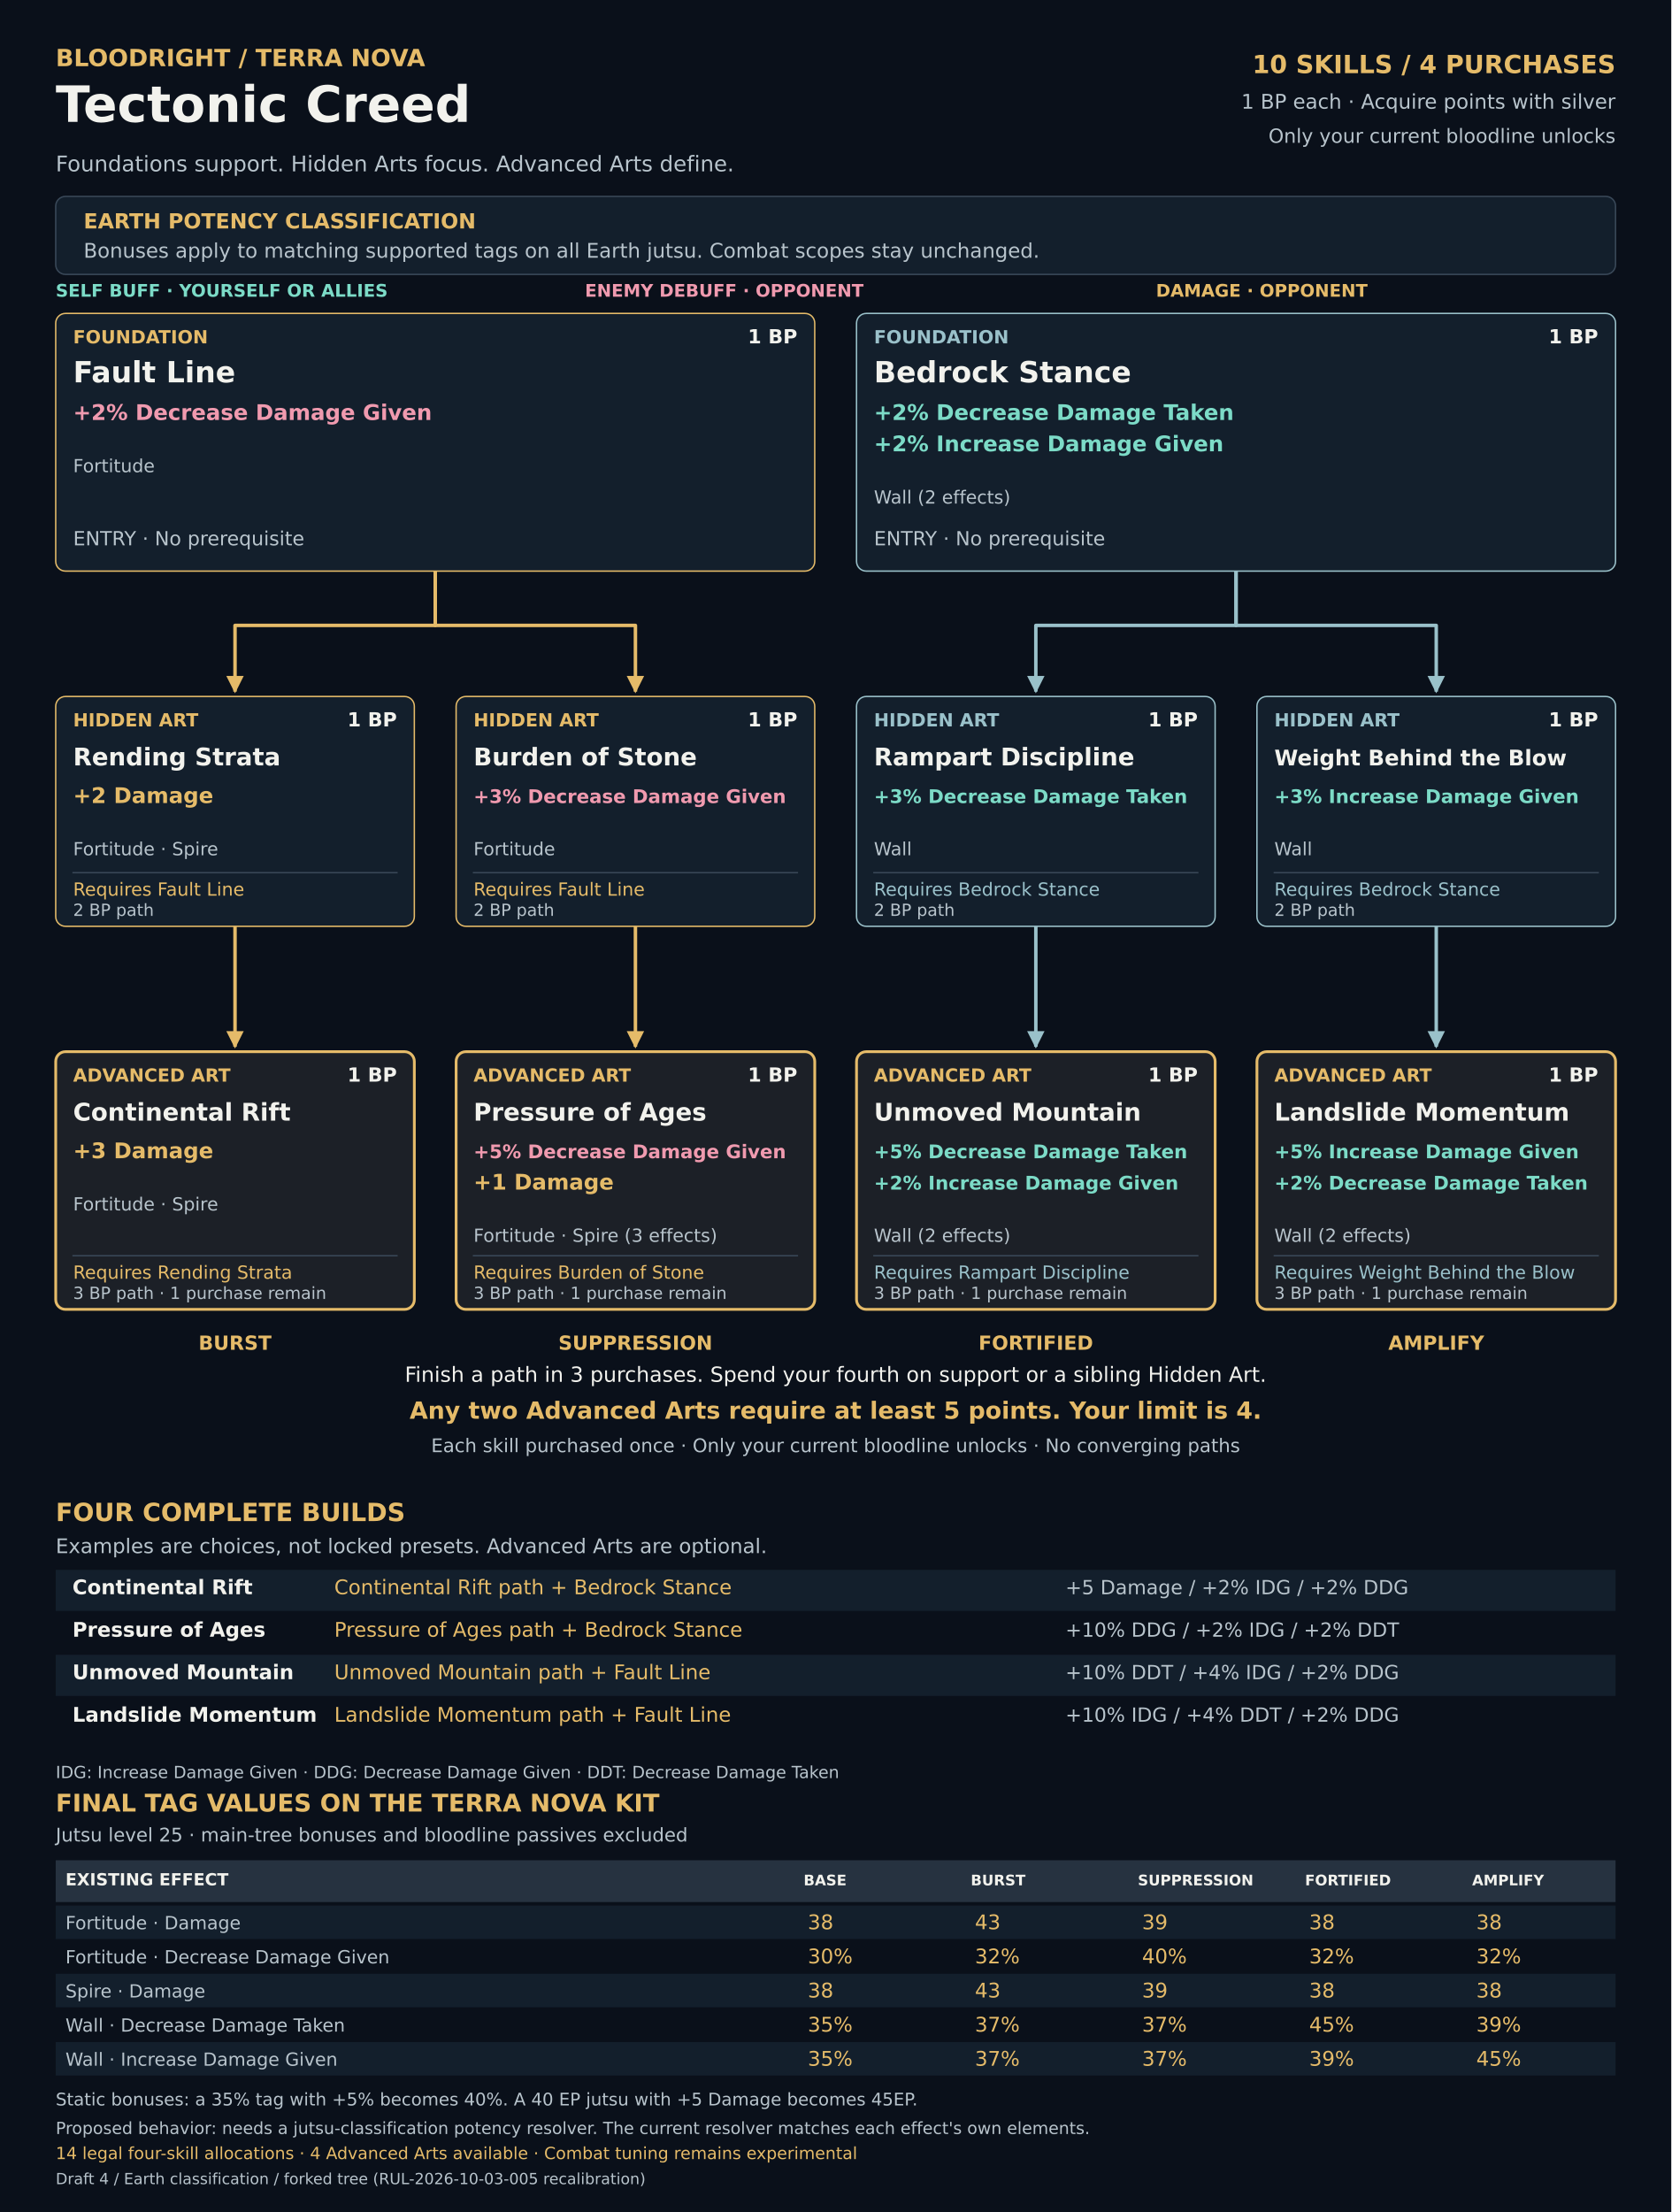
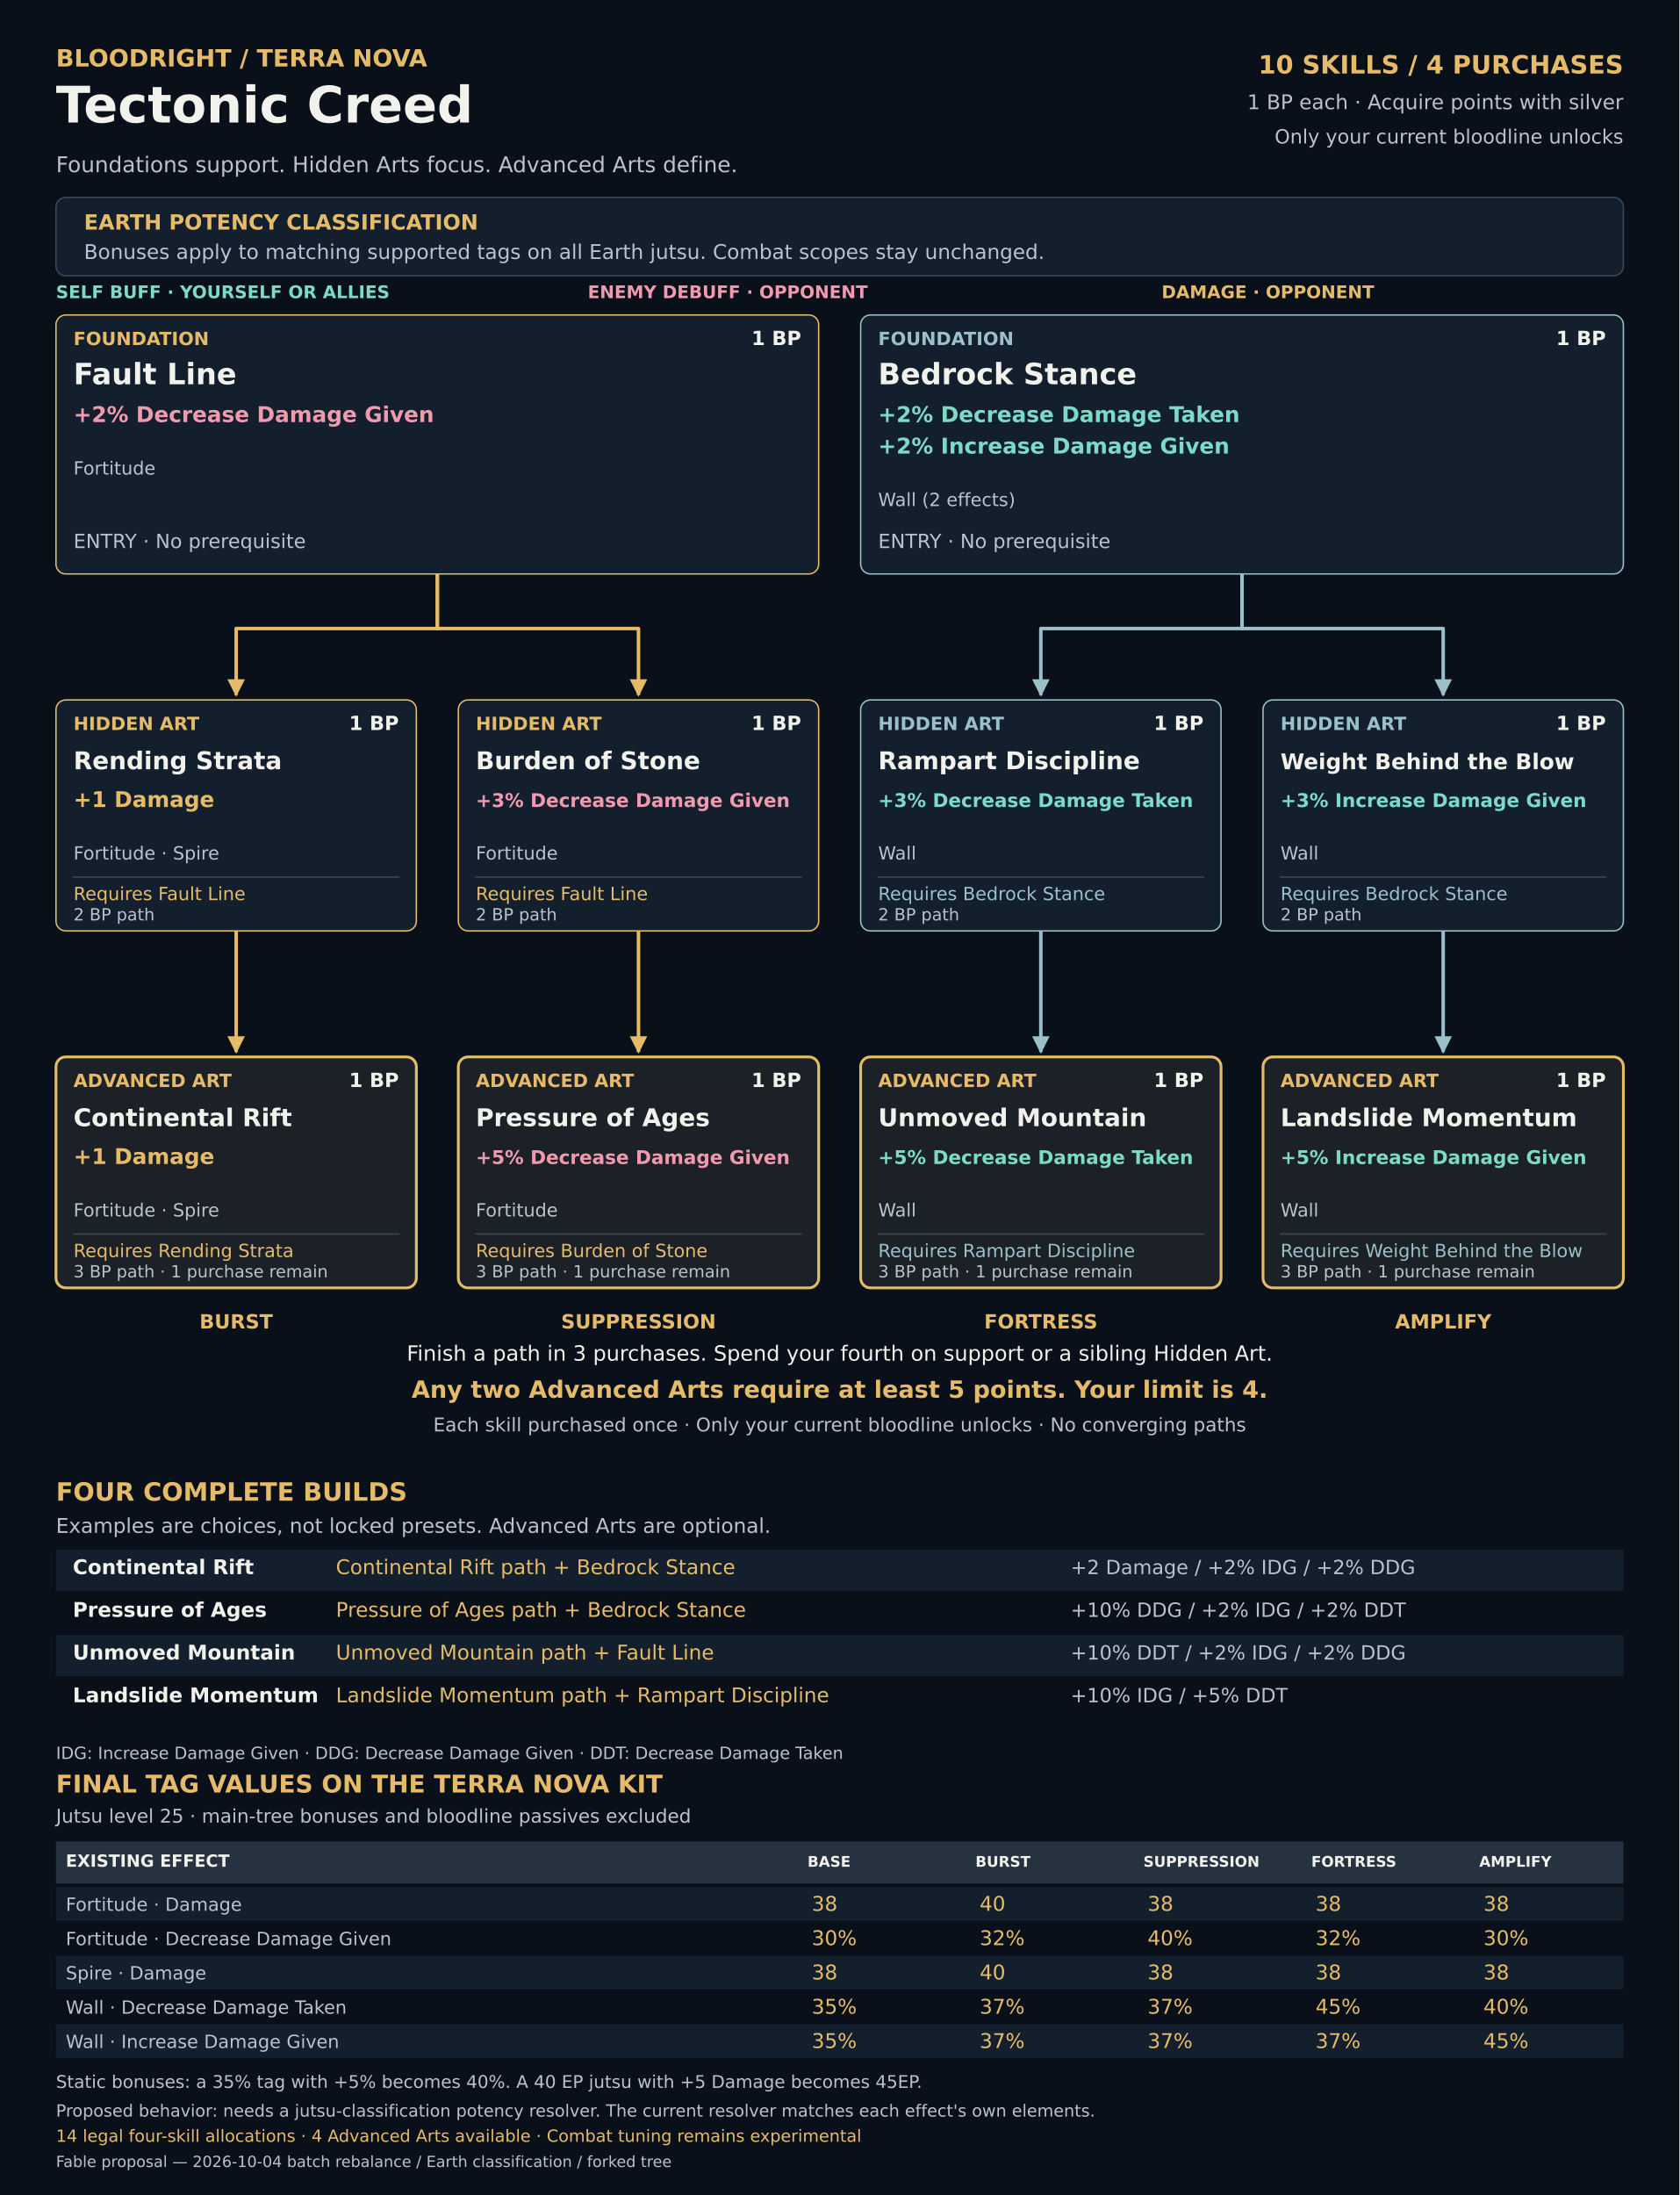
- <svg xmlns="http://www.w3.org/2000/svg" width="2400" height="3176" viewBox="0 0 2400 3176" role="img" aria-labelledby="title desc">
+ <svg xmlns="http://www.w3.org/2000/svg" width="2400" height="3136" viewBox="0 0 2400 3136" role="img" aria-labelledby="title desc">
  <defs>
    <marker id="arrow-0" viewBox="0 0 10 10" refX="9" refY="5" markerWidth="5" markerHeight="5" orient="auto">
      <path d="M0 0L10 5L0 10Z" fill="#e5bb69" />
    </marker>
    <marker id="arrow-1" viewBox="0 0 10 10" refX="9" refY="5" markerWidth="5" markerHeight="5" orient="auto">
      <path d="M0 0L10 5L0 10Z" fill="#9ac1ca" />
    </marker>
    <marker id="arrow-2" viewBox="0 0 10 10" refX="9" refY="5" markerWidth="5" markerHeight="5" orient="auto">
      <path d="M0 0L10 5L0 10Z" fill="#b8d98d" />
    </marker>
    <marker id="arrow-3" viewBox="0 0 10 10" refX="9" refY="5" markerWidth="5" markerHeight="5" orient="auto">
      <path d="M0 0L10 5L0 10Z" fill="#d9a6e0" />
    </marker>
  </defs>
  <g font-family="DejaVu Sans, sans-serif">
-     <rect x="0" y="0" width="2400" height="3176" rx="0" fill="#0a101a" />
+     <rect x="0" y="0" width="2400" height="3136" rx="0" fill="#0a101a" />
    <text x="80" y="95" font-size="34" font-weight="700" fill="#e5bb69" text-anchor="start">BLOODRIGHT / TERRA NOVA</text>
    <text x="80" y="175" font-size="72" font-weight="700" fill="#f2f2ed" text-anchor="start">Tectonic Creed</text>
    <text x="80" y="246" font-size="31" font-weight="400" fill="#b8c4cc" text-anchor="start">Foundations support. Hidden Arts focus. Advanced Arts define.</text>
    <text x="2320" y="105" font-size="36" font-weight="700" fill="#e5bb69" text-anchor="end">10 SKILLS  /  4 PURCHASES</text>
    <text x="2320" y="156" font-size="29" font-weight="400" fill="#b8c4cc" text-anchor="end">1 BP each · Acquire points with silver</text>
    <text x="2320" y="205" font-size="28" font-weight="400" fill="#b8c4cc" text-anchor="end">Only your current bloodline unlocks</text>
    <rect x="80" y="282" width="2240" height="112" rx="14" fill="#131f2c" stroke="#394858" stroke-width="2" />
    <text x="120" y="328" font-size="30" font-weight="700" fill="#e5bb69" text-anchor="start">EARTH POTENCY CLASSIFICATION</text>
    <text x="120" y="370" font-size="29" font-weight="400" fill="#b8c4cc" text-anchor="start">Bonuses apply to matching supported tags on all Earth jutsu. Combat scopes stay unchanged.</text>
    <text x="80" y="426" font-size="25" font-weight="700" fill="#7cdbc7" text-anchor="start">SELF BUFF · YOURSELF OR ALLIES</text>
    <text x="840" y="426" font-size="25" font-weight="700" fill="#f09aaf" text-anchor="start">ENEMY DEBUFF · OPPONENT</text>
    <text x="1660" y="426" font-size="25" font-weight="700" fill="#e5bb69" text-anchor="start">DAMAGE · OPPONENT</text>
    <path id="edge-02-03" data-from="02" data-to="03" d="M337.5 1330 V1503" fill="none" stroke="#e5bb69" stroke-width="5" stroke-linejoin="round" marker-end="url(#arrow-0)" />
    <path id="edge-04-05" data-from="04" data-to="05" d="M912.5 1330 V1503" fill="none" stroke="#e5bb69" stroke-width="5" stroke-linejoin="round" marker-end="url(#arrow-0)" />
    <path id="edge-01-02" data-from="01" data-to="02" d="M625 820 V898 H337.5 V993" fill="none" stroke="#e5bb69" stroke-width="5" stroke-linejoin="round" marker-end="url(#arrow-0)" />
    <path id="edge-01-04" data-from="01" data-to="04" d="M625 820 V898 H912.5 V993" fill="none" stroke="#e5bb69" stroke-width="5" stroke-linejoin="round" marker-end="url(#arrow-0)" />
    <path id="edge-07-08" data-from="07" data-to="08" d="M1487.5 1330 V1503" fill="none" stroke="#9ac1ca" stroke-width="5" stroke-linejoin="round" marker-end="url(#arrow-1)" />
    <path id="edge-09-10" data-from="09" data-to="10" d="M2062.5 1330 V1503" fill="none" stroke="#9ac1ca" stroke-width="5" stroke-linejoin="round" marker-end="url(#arrow-1)" />
    <path id="edge-06-07" data-from="06" data-to="07" d="M1775 820 V898 H1487.5 V993" fill="none" stroke="#9ac1ca" stroke-width="5" stroke-linejoin="round" marker-end="url(#arrow-1)" />
    <path id="edge-06-09" data-from="06" data-to="09" d="M1775 820 V898 H2062.5 V993" fill="none" stroke="#9ac1ca" stroke-width="5" stroke-linejoin="round" marker-end="url(#arrow-1)" />
    <g id="node-01" data-cost="1" data-prerequisites="" data-potency-classification="Earth">
      <rect x="80" y="450" width="1090" height="370" rx="14" fill="#131f2c" stroke="#e5bb69" stroke-width="2" />
      <text x="105.0" y="493" font-size="26" font-weight="700" fill="#e5bb69" text-anchor="start">FOUNDATION</text>
      <text x="1145.0" y="493" font-size="28" font-weight="700" fill="#f2f2ed" text-anchor="end">1 BP</text>
      <text x="105.0" y="549" font-size="42" font-weight="700" fill="#f2f2ed" text-anchor="start">Fault Line</text>
      <text x="105.0" y="603" font-size="31" font-weight="700" fill="#f09aaf" text-anchor="start">+2% Decrease Damage Given</text>
      <text x="105.0" y="678" font-size="26" font-weight="400" fill="#b8c4cc" text-anchor="start">Fortitude</text>
      <text x="105.0" y="783" font-size="28" font-weight="400" fill="#b8c4cc" text-anchor="start">ENTRY · No prerequisite</text>
    </g>
    <g id="node-06" data-cost="1" data-prerequisites="" data-potency-classification="Earth">
      <rect x="1230" y="450" width="1090" height="370" rx="14" fill="#131f2c" stroke="#9ac1ca" stroke-width="2" />
      <text x="1255.0" y="493" font-size="26" font-weight="700" fill="#9ac1ca" text-anchor="start">FOUNDATION</text>
      <text x="2295.0" y="493" font-size="28" font-weight="700" fill="#f2f2ed" text-anchor="end">1 BP</text>
      <text x="1255.0" y="549" font-size="42" font-weight="700" fill="#f2f2ed" text-anchor="start">Bedrock Stance</text>
      <text x="1255.0" y="603" font-size="31" font-weight="700" fill="#7cdbc7" text-anchor="start">+2% Decrease Damage Taken</text>
      <text x="1255.0" y="648" font-size="31" font-weight="700" fill="#7cdbc7" text-anchor="start">+2% Increase Damage Given</text>
      <text x="1255.0" y="723" font-size="26" font-weight="400" fill="#b8c4cc" text-anchor="start">Wall (2 effects)</text>
      <text x="1255.0" y="783" font-size="28" font-weight="400" fill="#b8c4cc" text-anchor="start">ENTRY · No prerequisite</text>
    </g>
    <g id="node-02" data-cost="1" data-prerequisites="01" data-potency-classification="Earth">
      <rect x="80" y="1000" width="515" height="330" rx="14" fill="#131f2c" stroke="#e5bb69" stroke-width="2" />
      <text x="105.0" y="1043" font-size="26" font-weight="700" fill="#e5bb69" text-anchor="start">HIDDEN ART</text>
      <text x="570.0" y="1043" font-size="28" font-weight="700" fill="#f2f2ed" text-anchor="end">1 BP</text>
      <text x="105.0" y="1099" font-size="35" font-weight="700" fill="#f2f2ed" text-anchor="start">Rending Strata</text>
-       <text x="105.0" y="1153" font-size="31" font-weight="700" fill="#e5bb69" text-anchor="start">+2 Damage</text>
+       <text x="105.0" y="1153" font-size="31" font-weight="700" fill="#e5bb69" text-anchor="start">+1 Damage</text>
      <text x="105.0" y="1228" font-size="26" font-weight="400" fill="#b8c4cc" text-anchor="start">Fortitude · Spire</text>
      <path d="M104 1253 L571 1253" fill="none" stroke="#394858" stroke-width="2" />
      <text x="105.0" y="1286" font-size="26" font-weight="400" fill="#e5bb69" text-anchor="start">Requires Fault Line</text>
      <text x="105.0" y="1315" font-size="24" font-weight="400" fill="#b8c4cc" text-anchor="start">2 BP path</text>
    </g>
    <g id="node-04" data-cost="1" data-prerequisites="01" data-potency-classification="Earth">
      <rect x="655" y="1000" width="515" height="330" rx="14" fill="#131f2c" stroke="#e5bb69" stroke-width="2" />
      <text x="680.0" y="1043" font-size="26" font-weight="700" fill="#e5bb69" text-anchor="start">HIDDEN ART</text>
      <text x="1145.0" y="1043" font-size="28" font-weight="700" fill="#f2f2ed" text-anchor="end">1 BP</text>
      <text x="680.0" y="1099" font-size="35" font-weight="700" fill="#f2f2ed" text-anchor="start">Burden of Stone</text>
      <text x="680.0" y="1153" font-size="27" font-weight="700" fill="#f09aaf" text-anchor="start">+3% Decrease Damage Given</text>
      <text x="680.0" y="1228" font-size="26" font-weight="400" fill="#b8c4cc" text-anchor="start">Fortitude</text>
      <path d="M679 1253 L1146 1253" fill="none" stroke="#394858" stroke-width="2" />
      <text x="680.0" y="1286" font-size="26" font-weight="400" fill="#e5bb69" text-anchor="start">Requires Fault Line</text>
      <text x="680.0" y="1315" font-size="24" font-weight="400" fill="#b8c4cc" text-anchor="start">2 BP path</text>
    </g>
    <g id="node-07" data-cost="1" data-prerequisites="06" data-potency-classification="Earth">
      <rect x="1230" y="1000" width="515" height="330" rx="14" fill="#131f2c" stroke="#9ac1ca" stroke-width="2" />
      <text x="1255.0" y="1043" font-size="26" font-weight="700" fill="#9ac1ca" text-anchor="start">HIDDEN ART</text>
      <text x="1720.0" y="1043" font-size="28" font-weight="700" fill="#f2f2ed" text-anchor="end">1 BP</text>
      <text x="1255.0" y="1099" font-size="35" font-weight="700" fill="#f2f2ed" text-anchor="start">Rampart Discipline</text>
      <text x="1255.0" y="1153" font-size="27" font-weight="700" fill="#7cdbc7" text-anchor="start">+3% Decrease Damage Taken</text>
      <text x="1255.0" y="1228" font-size="26" font-weight="400" fill="#b8c4cc" text-anchor="start">Wall</text>
      <path d="M1254 1253 L1721 1253" fill="none" stroke="#394858" stroke-width="2" />
      <text x="1255.0" y="1286" font-size="26" font-weight="400" fill="#9ac1ca" text-anchor="start">Requires Bedrock Stance</text>
      <text x="1255.0" y="1315" font-size="24" font-weight="400" fill="#b8c4cc" text-anchor="start">2 BP path</text>
    </g>
    <g id="node-09" data-cost="1" data-prerequisites="06" data-potency-classification="Earth">
      <rect x="1805" y="1000" width="515" height="330" rx="14" fill="#131f2c" stroke="#9ac1ca" stroke-width="2" />
      <text x="1830.0" y="1043" font-size="26" font-weight="700" fill="#9ac1ca" text-anchor="start">HIDDEN ART</text>
      <text x="2295.0" y="1043" font-size="28" font-weight="700" fill="#f2f2ed" text-anchor="end">1 BP</text>
      <text x="1830.0" y="1099" font-size="31" font-weight="700" fill="#f2f2ed" text-anchor="start">Weight Behind the Blow</text>
      <text x="1830.0" y="1153" font-size="27" font-weight="700" fill="#7cdbc7" text-anchor="start">+3% Increase Damage Given</text>
      <text x="1830.0" y="1228" font-size="26" font-weight="400" fill="#b8c4cc" text-anchor="start">Wall</text>
      <path d="M1829 1253 L2296 1253" fill="none" stroke="#394858" stroke-width="2" />
      <text x="1830.0" y="1286" font-size="26" font-weight="400" fill="#9ac1ca" text-anchor="start">Requires Bedrock Stance</text>
      <text x="1830.0" y="1315" font-size="24" font-weight="400" fill="#b8c4cc" text-anchor="start">2 BP path</text>
    </g>
    <g id="node-03" data-cost="1" data-prerequisites="02" data-potency-classification="Earth">
-       <rect x="80" y="1510" width="515" height="370" rx="14" fill="#1c2027" stroke="#e5bb69" stroke-width="4" />
+       <rect x="80" y="1510" width="515" height="330" rx="14" fill="#1c2027" stroke="#e5bb69" stroke-width="4" />
      <text x="105.0" y="1553" font-size="26" font-weight="700" fill="#e5bb69" text-anchor="start">ADVANCED ART</text>
      <text x="570.0" y="1553" font-size="28" font-weight="700" fill="#f2f2ed" text-anchor="end">1 BP</text>
      <text x="105.0" y="1609" font-size="35" font-weight="700" fill="#f2f2ed" text-anchor="start">Continental Rift</text>
-       <text x="105.0" y="1663" font-size="31" font-weight="700" fill="#e5bb69" text-anchor="start">+3 Damage</text>
+       <text x="105.0" y="1663" font-size="31" font-weight="700" fill="#e5bb69" text-anchor="start">+1 Damage</text>
      <text x="105.0" y="1738" font-size="26" font-weight="400" fill="#b8c4cc" text-anchor="start">Fortitude · Spire</text>
-       <path d="M104 1803 L571 1803" fill="none" stroke="#394858" stroke-width="2" />
-       <text x="105.0" y="1836" font-size="26" font-weight="400" fill="#e5bb69" text-anchor="start">Requires Rending Strata</text>
-       <text x="105.0" y="1865" font-size="24" font-weight="400" fill="#b8c4cc" text-anchor="start">3 BP path · 1 purchase remain</text>
+       <path d="M104 1763 L571 1763" fill="none" stroke="#394858" stroke-width="2" />
+       <text x="105.0" y="1796" font-size="26" font-weight="400" fill="#e5bb69" text-anchor="start">Requires Rending Strata</text>
+       <text x="105.0" y="1825" font-size="24" font-weight="400" fill="#b8c4cc" text-anchor="start">3 BP path · 1 purchase remain</text>
    </g>
    <g id="node-05" data-cost="1" data-prerequisites="04" data-potency-classification="Earth">
-       <rect x="655" y="1510" width="515" height="370" rx="14" fill="#1c2027" stroke="#e5bb69" stroke-width="4" />
+       <rect x="655" y="1510" width="515" height="330" rx="14" fill="#1c2027" stroke="#e5bb69" stroke-width="4" />
      <text x="680.0" y="1553" font-size="26" font-weight="700" fill="#e5bb69" text-anchor="start">ADVANCED ART</text>
      <text x="1145.0" y="1553" font-size="28" font-weight="700" fill="#f2f2ed" text-anchor="end">1 BP</text>
      <text x="680.0" y="1609" font-size="35" font-weight="700" fill="#f2f2ed" text-anchor="start">Pressure of Ages</text>
      <text x="680.0" y="1663" font-size="27" font-weight="700" fill="#f09aaf" text-anchor="start">+5% Decrease Damage Given</text>
-       <text x="680.0" y="1708" font-size="31" font-weight="700" fill="#e5bb69" text-anchor="start">+1 Damage</text>
-       <text x="680.0" y="1783" font-size="26" font-weight="400" fill="#b8c4cc" text-anchor="start">Fortitude · Spire (3 effects)</text>
-       <path d="M679 1803 L1146 1803" fill="none" stroke="#394858" stroke-width="2" />
-       <text x="680.0" y="1836" font-size="26" font-weight="400" fill="#e5bb69" text-anchor="start">Requires Burden of Stone</text>
-       <text x="680.0" y="1865" font-size="24" font-weight="400" fill="#b8c4cc" text-anchor="start">3 BP path · 1 purchase remain</text>
+       <text x="680.0" y="1738" font-size="26" font-weight="400" fill="#b8c4cc" text-anchor="start">Fortitude</text>
+       <path d="M679 1763 L1146 1763" fill="none" stroke="#394858" stroke-width="2" />
+       <text x="680.0" y="1796" font-size="26" font-weight="400" fill="#e5bb69" text-anchor="start">Requires Burden of Stone</text>
+       <text x="680.0" y="1825" font-size="24" font-weight="400" fill="#b8c4cc" text-anchor="start">3 BP path · 1 purchase remain</text>
    </g>
    <g id="node-08" data-cost="1" data-prerequisites="07" data-potency-classification="Earth">
-       <rect x="1230" y="1510" width="515" height="370" rx="14" fill="#1c2027" stroke="#e5bb69" stroke-width="4" />
+       <rect x="1230" y="1510" width="515" height="330" rx="14" fill="#1c2027" stroke="#e5bb69" stroke-width="4" />
      <text x="1255.0" y="1553" font-size="26" font-weight="700" fill="#e5bb69" text-anchor="start">ADVANCED ART</text>
      <text x="1720.0" y="1553" font-size="28" font-weight="700" fill="#f2f2ed" text-anchor="end">1 BP</text>
      <text x="1255.0" y="1609" font-size="35" font-weight="700" fill="#f2f2ed" text-anchor="start">Unmoved Mountain</text>
      <text x="1255.0" y="1663" font-size="27" font-weight="700" fill="#7cdbc7" text-anchor="start">+5% Decrease Damage Taken</text>
-       <text x="1255.0" y="1708" font-size="27" font-weight="700" fill="#7cdbc7" text-anchor="start">+2% Increase Damage Given</text>
-       <text x="1255.0" y="1783" font-size="26" font-weight="400" fill="#b8c4cc" text-anchor="start">Wall (2 effects)</text>
-       <path d="M1254 1803 L1721 1803" fill="none" stroke="#394858" stroke-width="2" />
-       <text x="1255.0" y="1836" font-size="26" font-weight="400" fill="#9ac1ca" text-anchor="start">Requires Rampart Discipline</text>
-       <text x="1255.0" y="1865" font-size="24" font-weight="400" fill="#b8c4cc" text-anchor="start">3 BP path · 1 purchase remain</text>
+       <text x="1255.0" y="1738" font-size="26" font-weight="400" fill="#b8c4cc" text-anchor="start">Wall</text>
+       <path d="M1254 1763 L1721 1763" fill="none" stroke="#394858" stroke-width="2" />
+       <text x="1255.0" y="1796" font-size="26" font-weight="400" fill="#9ac1ca" text-anchor="start">Requires Rampart Discipline</text>
+       <text x="1255.0" y="1825" font-size="24" font-weight="400" fill="#b8c4cc" text-anchor="start">3 BP path · 1 purchase remain</text>
    </g>
    <g id="node-10" data-cost="1" data-prerequisites="09" data-potency-classification="Earth">
-       <rect x="1805" y="1510" width="515" height="370" rx="14" fill="#1c2027" stroke="#e5bb69" stroke-width="4" />
+       <rect x="1805" y="1510" width="515" height="330" rx="14" fill="#1c2027" stroke="#e5bb69" stroke-width="4" />
      <text x="1830.0" y="1553" font-size="26" font-weight="700" fill="#e5bb69" text-anchor="start">ADVANCED ART</text>
      <text x="2295.0" y="1553" font-size="28" font-weight="700" fill="#f2f2ed" text-anchor="end">1 BP</text>
      <text x="1830.0" y="1609" font-size="35" font-weight="700" fill="#f2f2ed" text-anchor="start">Landslide Momentum</text>
      <text x="1830.0" y="1663" font-size="27" font-weight="700" fill="#7cdbc7" text-anchor="start">+5% Increase Damage Given</text>
-       <text x="1830.0" y="1708" font-size="27" font-weight="700" fill="#7cdbc7" text-anchor="start">+2% Decrease Damage Taken</text>
-       <text x="1830.0" y="1783" font-size="26" font-weight="400" fill="#b8c4cc" text-anchor="start">Wall (2 effects)</text>
-       <path d="M1829 1803 L2296 1803" fill="none" stroke="#394858" stroke-width="2" />
-       <text x="1830.0" y="1836" font-size="26" font-weight="400" fill="#9ac1ca" text-anchor="start">Requires Weight Behind the Blow</text>
-       <text x="1830.0" y="1865" font-size="24" font-weight="400" fill="#b8c4cc" text-anchor="start">3 BP path · 1 purchase remain</text>
-     </g>
-     <text x="337.5" y="1938" font-size="28" font-weight="700" fill="#e5bb69" text-anchor="middle">BURST</text>
-     <text x="912.5" y="1938" font-size="28" font-weight="700" fill="#e5bb69" text-anchor="middle">SUPPRESSION</text>
-     <text x="1487.5" y="1938" font-size="28" font-weight="700" fill="#e5bb69" text-anchor="middle">FORTIFIED</text>
-     <text x="2062.5" y="1938" font-size="28" font-weight="700" fill="#e5bb69" text-anchor="middle">AMPLIFY</text>
-     <text x="1200.0" y="1984" font-size="30" font-weight="400" fill="#f2f2ed" text-anchor="middle">Finish a path in 3 purchases. Spend your fourth on support or a sibling Hidden Art.</text>
-     <text x="1200.0" y="2037" font-size="34" font-weight="700" fill="#e5bb69" text-anchor="middle">Any two Advanced Arts require at least 5 points. Your limit is 4.</text>
-     <text x="1200.0" y="2085" font-size="27" font-weight="400" fill="#b8c4cc" text-anchor="middle">Each skill purchased once · Only your current bloodline unlocks · No converging paths</text>
-     <text x="80" y="2184" font-size="36" font-weight="700" fill="#e5bb69" text-anchor="start">FOUR COMPLETE BUILDS</text>
-     <text x="80" y="2230" font-size="29" font-weight="400" fill="#b8c4cc" text-anchor="start">Examples are choices, not locked presets. Advanced Arts are optional.</text>
-     <rect x="80" y="2254" width="2240" height="59" rx="0" fill="#131f2c" />
-     <text x="104" y="2289" font-size="29" font-weight="700" fill="#f2f2ed" text-anchor="start">Continental Rift</text>
-     <text x="480" y="2289" font-size="29" font-weight="400" fill="#e5bb69" text-anchor="start">Continental Rift path + Bedrock Stance</text>
-     <text x="1530" y="2289" font-size="28" font-weight="400" fill="#b8c4cc" text-anchor="start">+5 Damage / +2% IDG / +2% DDG</text>
-     <rect x="80" y="2315" width="2240" height="59" rx="0" fill="#0a101a" />
-     <text x="104" y="2350" font-size="29" font-weight="700" fill="#f2f2ed" text-anchor="start">Pressure of Ages</text>
-     <text x="480" y="2350" font-size="29" font-weight="400" fill="#e5bb69" text-anchor="start">Pressure of Ages path + Bedrock Stance</text>
-     <text x="1530" y="2350" font-size="28" font-weight="400" fill="#b8c4cc" text-anchor="start">+10% DDG / +2% IDG / +2% DDT</text>
-     <rect x="80" y="2376" width="2240" height="59" rx="0" fill="#131f2c" />
-     <text x="104" y="2411" font-size="29" font-weight="700" fill="#f2f2ed" text-anchor="start">Unmoved Mountain</text>
-     <text x="480" y="2411" font-size="29" font-weight="400" fill="#e5bb69" text-anchor="start">Unmoved Mountain path + Fault Line</text>
-     <text x="1530" y="2411" font-size="28" font-weight="400" fill="#b8c4cc" text-anchor="start">+10% DDT / +4% IDG / +2% DDG</text>
-     <rect x="80" y="2437" width="2240" height="59" rx="0" fill="#0a101a" />
-     <text x="104" y="2472" font-size="29" font-weight="700" fill="#f2f2ed" text-anchor="start">Landslide Momentum</text>
-     <text x="480" y="2472" font-size="29" font-weight="400" fill="#e5bb69" text-anchor="start">Landslide Momentum path + Fault Line</text>
-     <text x="1530" y="2472" font-size="28" font-weight="400" fill="#b8c4cc" text-anchor="start">+10% IDG / +4% DDT / +2% DDG</text>
-     <text x="80" y="2553" font-size="24" font-weight="400" fill="#b8c4cc" text-anchor="start">IDG: Increase Damage Given · DDG: Decrease Damage Given · DDT: Decrease Damage Taken</text>
-     <text x="80" y="2601" font-size="35" font-weight="700" fill="#e5bb69" text-anchor="start">FINAL TAG VALUES ON THE TERRA NOVA KIT</text>
-     <text x="80" y="2644" font-size="27" font-weight="400" fill="#b8c4cc" text-anchor="start">Jutsu level 25 · main-tree bonuses and bloodline passives excluded</text>
-     <rect x="80" y="2671" width="2240" height="60" rx="0" fill="#263240" />
-     <text x="94" y="2707" font-size="24" font-weight="700" fill="#f2f2ed" text-anchor="start">EXISTING EFFECT</text>
-     <text x="1154.0" y="2707" font-size="21" font-weight="700" fill="#f2f2ed" text-anchor="start">BASE</text>
-     <text x="1394.0" y="2707" font-size="21" font-weight="700" fill="#f2f2ed" text-anchor="start">BURST</text>
-     <text x="1634.0" y="2707" font-size="21" font-weight="700" fill="#f2f2ed" text-anchor="start">SUPPRESSION</text>
-     <text x="1874.0" y="2707" font-size="21" font-weight="700" fill="#f2f2ed" text-anchor="start">FORTIFIED</text>
-     <text x="2114.0" y="2707" font-size="21" font-weight="700" fill="#f2f2ed" text-anchor="start">AMPLIFY</text>
-     <rect x="80" y="2736" width="2240" height="48" rx="0" fill="#131f2c" />
-     <text x="94" y="2770" font-size="26" font-weight="400" fill="#b8c4cc" text-anchor="start">Fortitude · Damage</text>
-     <text x="1160.0" y="2770" font-size="29" font-weight="400" fill="#e5bb69" text-anchor="start">38</text>
-     <text x="1400.0" y="2770" font-size="29" font-weight="400" fill="#e5bb69" text-anchor="start">43</text>
-     <text x="1640.0" y="2770" font-size="29" font-weight="400" fill="#e5bb69" text-anchor="start">39</text>
-     <text x="1880.0" y="2770" font-size="29" font-weight="400" fill="#e5bb69" text-anchor="start">38</text>
-     <text x="2120.0" y="2770" font-size="29" font-weight="400" fill="#e5bb69" text-anchor="start">38</text>
-     <text x="94" y="2819" font-size="26" font-weight="400" fill="#b8c4cc" text-anchor="start">Fortitude · Decrease Damage Given</text>
-     <text x="1160.0" y="2819" font-size="29" font-weight="400" fill="#e5bb69" text-anchor="start">30%</text>
-     <text x="1400.0" y="2819" font-size="29" font-weight="400" fill="#e5bb69" text-anchor="start">32%</text>
-     <text x="1640.0" y="2819" font-size="29" font-weight="400" fill="#e5bb69" text-anchor="start">40%</text>
-     <text x="1880.0" y="2819" font-size="29" font-weight="400" fill="#e5bb69" text-anchor="start">32%</text>
-     <text x="2120.0" y="2819" font-size="29" font-weight="400" fill="#e5bb69" text-anchor="start">32%</text>
-     <rect x="80" y="2834" width="2240" height="48" rx="0" fill="#131f2c" />
-     <text x="94" y="2868" font-size="26" font-weight="400" fill="#b8c4cc" text-anchor="start">Spire · Damage</text>
-     <text x="1160.0" y="2868" font-size="29" font-weight="400" fill="#e5bb69" text-anchor="start">38</text>
-     <text x="1400.0" y="2868" font-size="29" font-weight="400" fill="#e5bb69" text-anchor="start">43</text>
-     <text x="1640.0" y="2868" font-size="29" font-weight="400" fill="#e5bb69" text-anchor="start">39</text>
-     <text x="1880.0" y="2868" font-size="29" font-weight="400" fill="#e5bb69" text-anchor="start">38</text>
-     <text x="2120.0" y="2868" font-size="29" font-weight="400" fill="#e5bb69" text-anchor="start">38</text>
-     <text x="94" y="2917" font-size="26" font-weight="400" fill="#b8c4cc" text-anchor="start">Wall · Decrease Damage Taken</text>
-     <text x="1160.0" y="2917" font-size="29" font-weight="400" fill="#e5bb69" text-anchor="start">35%</text>
-     <text x="1400.0" y="2917" font-size="29" font-weight="400" fill="#e5bb69" text-anchor="start">37%</text>
-     <text x="1640.0" y="2917" font-size="29" font-weight="400" fill="#e5bb69" text-anchor="start">37%</text>
-     <text x="1880.0" y="2917" font-size="29" font-weight="400" fill="#e5bb69" text-anchor="start">45%</text>
-     <text x="2120.0" y="2917" font-size="29" font-weight="400" fill="#e5bb69" text-anchor="start">39%</text>
-     <rect x="80" y="2932" width="2240" height="48" rx="0" fill="#131f2c" />
-     <text x="94" y="2966" font-size="26" font-weight="400" fill="#b8c4cc" text-anchor="start">Wall · Increase Damage Given</text>
-     <text x="1160.0" y="2966" font-size="29" font-weight="400" fill="#e5bb69" text-anchor="start">35%</text>
-     <text x="1400.0" y="2966" font-size="29" font-weight="400" fill="#e5bb69" text-anchor="start">37%</text>
-     <text x="1640.0" y="2966" font-size="29" font-weight="400" fill="#e5bb69" text-anchor="start">37%</text>
-     <text x="1880.0" y="2966" font-size="29" font-weight="400" fill="#e5bb69" text-anchor="start">39%</text>
-     <text x="2120.0" y="2966" font-size="29" font-weight="400" fill="#e5bb69" text-anchor="start">45%</text>
-     <text x="80" y="3023" font-size="25" font-weight="400" fill="#b8c4cc" text-anchor="start">Static bonuses: a 35% tag with +5% becomes 40%. A 40 EP jutsu with +5 Damage becomes 45EP.</text>
-     <text x="80" y="3064" font-size="24" font-weight="400" fill="#b8c4cc" text-anchor="start">Proposed behavior: needs a jutsu-classification potency resolver. The current resolver matches each effect's own elements.</text>
-     <text x="80" y="3100" font-size="24" font-weight="400" fill="#e5bb69" text-anchor="start">14 legal four-skill allocations · 4 Advanced Arts available · Combat tuning remains experimental</text>
-     <text x="80" y="3136" font-size="22" font-weight="400" fill="#b8c4cc" text-anchor="start">Draft 4 / Earth classification / forked tree (RUL-2026-10-03-005 recalibration)</text>
+       <text x="1830.0" y="1738" font-size="26" font-weight="400" fill="#b8c4cc" text-anchor="start">Wall</text>
+       <path d="M1829 1763 L2296 1763" fill="none" stroke="#394858" stroke-width="2" />
+       <text x="1830.0" y="1796" font-size="26" font-weight="400" fill="#9ac1ca" text-anchor="start">Requires Weight Behind the Blow</text>
+       <text x="1830.0" y="1825" font-size="24" font-weight="400" fill="#b8c4cc" text-anchor="start">3 BP path · 1 purchase remain</text>
+     </g>
+     <text x="337.5" y="1898" font-size="28" font-weight="700" fill="#e5bb69" text-anchor="middle">BURST</text>
+     <text x="912.5" y="1898" font-size="28" font-weight="700" fill="#e5bb69" text-anchor="middle">SUPPRESSION</text>
+     <text x="1487.5" y="1898" font-size="28" font-weight="700" fill="#e5bb69" text-anchor="middle">FORTRESS</text>
+     <text x="2062.5" y="1898" font-size="28" font-weight="700" fill="#e5bb69" text-anchor="middle">AMPLIFY</text>
+     <text x="1200.0" y="1944" font-size="30" font-weight="400" fill="#f2f2ed" text-anchor="middle">Finish a path in 3 purchases. Spend your fourth on support or a sibling Hidden Art.</text>
+     <text x="1200.0" y="1997" font-size="34" font-weight="700" fill="#e5bb69" text-anchor="middle">Any two Advanced Arts require at least 5 points. Your limit is 4.</text>
+     <text x="1200.0" y="2045" font-size="27" font-weight="400" fill="#b8c4cc" text-anchor="middle">Each skill purchased once · Only your current bloodline unlocks · No converging paths</text>
+     <text x="80" y="2144" font-size="36" font-weight="700" fill="#e5bb69" text-anchor="start">FOUR COMPLETE BUILDS</text>
+     <text x="80" y="2190" font-size="29" font-weight="400" fill="#b8c4cc" text-anchor="start">Examples are choices, not locked presets. Advanced Arts are optional.</text>
+     <rect x="80" y="2214" width="2240" height="59" rx="0" fill="#131f2c" />
+     <text x="104" y="2249" font-size="29" font-weight="700" fill="#f2f2ed" text-anchor="start">Continental Rift</text>
+     <text x="480" y="2249" font-size="29" font-weight="400" fill="#e5bb69" text-anchor="start">Continental Rift path + Bedrock Stance</text>
+     <text x="1530" y="2249" font-size="28" font-weight="400" fill="#b8c4cc" text-anchor="start">+2 Damage / +2% IDG / +2% DDG</text>
+     <rect x="80" y="2275" width="2240" height="59" rx="0" fill="#0a101a" />
+     <text x="104" y="2310" font-size="29" font-weight="700" fill="#f2f2ed" text-anchor="start">Pressure of Ages</text>
+     <text x="480" y="2310" font-size="29" font-weight="400" fill="#e5bb69" text-anchor="start">Pressure of Ages path + Bedrock Stance</text>
+     <text x="1530" y="2310" font-size="28" font-weight="400" fill="#b8c4cc" text-anchor="start">+10% DDG / +2% IDG / +2% DDT</text>
+     <rect x="80" y="2336" width="2240" height="59" rx="0" fill="#131f2c" />
+     <text x="104" y="2371" font-size="29" font-weight="700" fill="#f2f2ed" text-anchor="start">Unmoved Mountain</text>
+     <text x="480" y="2371" font-size="29" font-weight="400" fill="#e5bb69" text-anchor="start">Unmoved Mountain path + Fault Line</text>
+     <text x="1530" y="2371" font-size="28" font-weight="400" fill="#b8c4cc" text-anchor="start">+10% DDT / +2% IDG / +2% DDG</text>
+     <rect x="80" y="2397" width="2240" height="59" rx="0" fill="#0a101a" />
+     <text x="104" y="2432" font-size="29" font-weight="700" fill="#f2f2ed" text-anchor="start">Landslide Momentum</text>
+     <text x="480" y="2432" font-size="29" font-weight="400" fill="#e5bb69" text-anchor="start">Landslide Momentum path + Rampart Discipline</text>
+     <text x="1530" y="2432" font-size="28" font-weight="400" fill="#b8c4cc" text-anchor="start">+10% IDG / +5% DDT</text>
+     <text x="80" y="2513" font-size="24" font-weight="400" fill="#b8c4cc" text-anchor="start">IDG: Increase Damage Given · DDG: Decrease Damage Given · DDT: Decrease Damage Taken</text>
+     <text x="80" y="2561" font-size="35" font-weight="700" fill="#e5bb69" text-anchor="start">FINAL TAG VALUES ON THE TERRA NOVA KIT</text>
+     <text x="80" y="2604" font-size="27" font-weight="400" fill="#b8c4cc" text-anchor="start">Jutsu level 25 · main-tree bonuses and bloodline passives excluded</text>
+     <rect x="80" y="2631" width="2240" height="60" rx="0" fill="#263240" />
+     <text x="94" y="2667" font-size="24" font-weight="700" fill="#f2f2ed" text-anchor="start">EXISTING EFFECT</text>
+     <text x="1154.0" y="2667" font-size="21" font-weight="700" fill="#f2f2ed" text-anchor="start">BASE</text>
+     <text x="1394.0" y="2667" font-size="21" font-weight="700" fill="#f2f2ed" text-anchor="start">BURST</text>
+     <text x="1634.0" y="2667" font-size="21" font-weight="700" fill="#f2f2ed" text-anchor="start">SUPPRESSION</text>
+     <text x="1874.0" y="2667" font-size="21" font-weight="700" fill="#f2f2ed" text-anchor="start">FORTRESS</text>
+     <text x="2114.0" y="2667" font-size="21" font-weight="700" fill="#f2f2ed" text-anchor="start">AMPLIFY</text>
+     <rect x="80" y="2696" width="2240" height="48" rx="0" fill="#131f2c" />
+     <text x="94" y="2730" font-size="26" font-weight="400" fill="#b8c4cc" text-anchor="start">Fortitude · Damage</text>
+     <text x="1160.0" y="2730" font-size="29" font-weight="400" fill="#e5bb69" text-anchor="start">38</text>
+     <text x="1400.0" y="2730" font-size="29" font-weight="400" fill="#e5bb69" text-anchor="start">40</text>
+     <text x="1640.0" y="2730" font-size="29" font-weight="400" fill="#e5bb69" text-anchor="start">38</text>
+     <text x="1880.0" y="2730" font-size="29" font-weight="400" fill="#e5bb69" text-anchor="start">38</text>
+     <text x="2120.0" y="2730" font-size="29" font-weight="400" fill="#e5bb69" text-anchor="start">38</text>
+     <text x="94" y="2779" font-size="26" font-weight="400" fill="#b8c4cc" text-anchor="start">Fortitude · Decrease Damage Given</text>
+     <text x="1160.0" y="2779" font-size="29" font-weight="400" fill="#e5bb69" text-anchor="start">30%</text>
+     <text x="1400.0" y="2779" font-size="29" font-weight="400" fill="#e5bb69" text-anchor="start">32%</text>
+     <text x="1640.0" y="2779" font-size="29" font-weight="400" fill="#e5bb69" text-anchor="start">40%</text>
+     <text x="1880.0" y="2779" font-size="29" font-weight="400" fill="#e5bb69" text-anchor="start">32%</text>
+     <text x="2120.0" y="2779" font-size="29" font-weight="400" fill="#e5bb69" text-anchor="start">30%</text>
+     <rect x="80" y="2794" width="2240" height="48" rx="0" fill="#131f2c" />
+     <text x="94" y="2828" font-size="26" font-weight="400" fill="#b8c4cc" text-anchor="start">Spire · Damage</text>
+     <text x="1160.0" y="2828" font-size="29" font-weight="400" fill="#e5bb69" text-anchor="start">38</text>
+     <text x="1400.0" y="2828" font-size="29" font-weight="400" fill="#e5bb69" text-anchor="start">40</text>
+     <text x="1640.0" y="2828" font-size="29" font-weight="400" fill="#e5bb69" text-anchor="start">38</text>
+     <text x="1880.0" y="2828" font-size="29" font-weight="400" fill="#e5bb69" text-anchor="start">38</text>
+     <text x="2120.0" y="2828" font-size="29" font-weight="400" fill="#e5bb69" text-anchor="start">38</text>
+     <text x="94" y="2877" font-size="26" font-weight="400" fill="#b8c4cc" text-anchor="start">Wall · Decrease Damage Taken</text>
+     <text x="1160.0" y="2877" font-size="29" font-weight="400" fill="#e5bb69" text-anchor="start">35%</text>
+     <text x="1400.0" y="2877" font-size="29" font-weight="400" fill="#e5bb69" text-anchor="start">37%</text>
+     <text x="1640.0" y="2877" font-size="29" font-weight="400" fill="#e5bb69" text-anchor="start">37%</text>
+     <text x="1880.0" y="2877" font-size="29" font-weight="400" fill="#e5bb69" text-anchor="start">45%</text>
+     <text x="2120.0" y="2877" font-size="29" font-weight="400" fill="#e5bb69" text-anchor="start">40%</text>
+     <rect x="80" y="2892" width="2240" height="48" rx="0" fill="#131f2c" />
+     <text x="94" y="2926" font-size="26" font-weight="400" fill="#b8c4cc" text-anchor="start">Wall · Increase Damage Given</text>
+     <text x="1160.0" y="2926" font-size="29" font-weight="400" fill="#e5bb69" text-anchor="start">35%</text>
+     <text x="1400.0" y="2926" font-size="29" font-weight="400" fill="#e5bb69" text-anchor="start">37%</text>
+     <text x="1640.0" y="2926" font-size="29" font-weight="400" fill="#e5bb69" text-anchor="start">37%</text>
+     <text x="1880.0" y="2926" font-size="29" font-weight="400" fill="#e5bb69" text-anchor="start">37%</text>
+     <text x="2120.0" y="2926" font-size="29" font-weight="400" fill="#e5bb69" text-anchor="start">45%</text>
+     <text x="80" y="2983" font-size="25" font-weight="400" fill="#b8c4cc" text-anchor="start">Static bonuses: a 35% tag with +5% becomes 40%. A 40 EP jutsu with +5 Damage becomes 45EP.</text>
+     <text x="80" y="3024" font-size="24" font-weight="400" fill="#b8c4cc" text-anchor="start">Proposed behavior: needs a jutsu-classification potency resolver. The current resolver matches each effect's own elements.</text>
+     <text x="80" y="3060" font-size="24" font-weight="400" fill="#e5bb69" text-anchor="start">14 legal four-skill allocations · 4 Advanced Arts available · Combat tuning remains experimental</text>
+     <text x="80" y="3096" font-size="22" font-weight="400" fill="#b8c4cc" text-anchor="start">Fable proposal — 2026-10-04 batch rebalance / Earth classification / forked tree</text>
  </g>
</svg>
